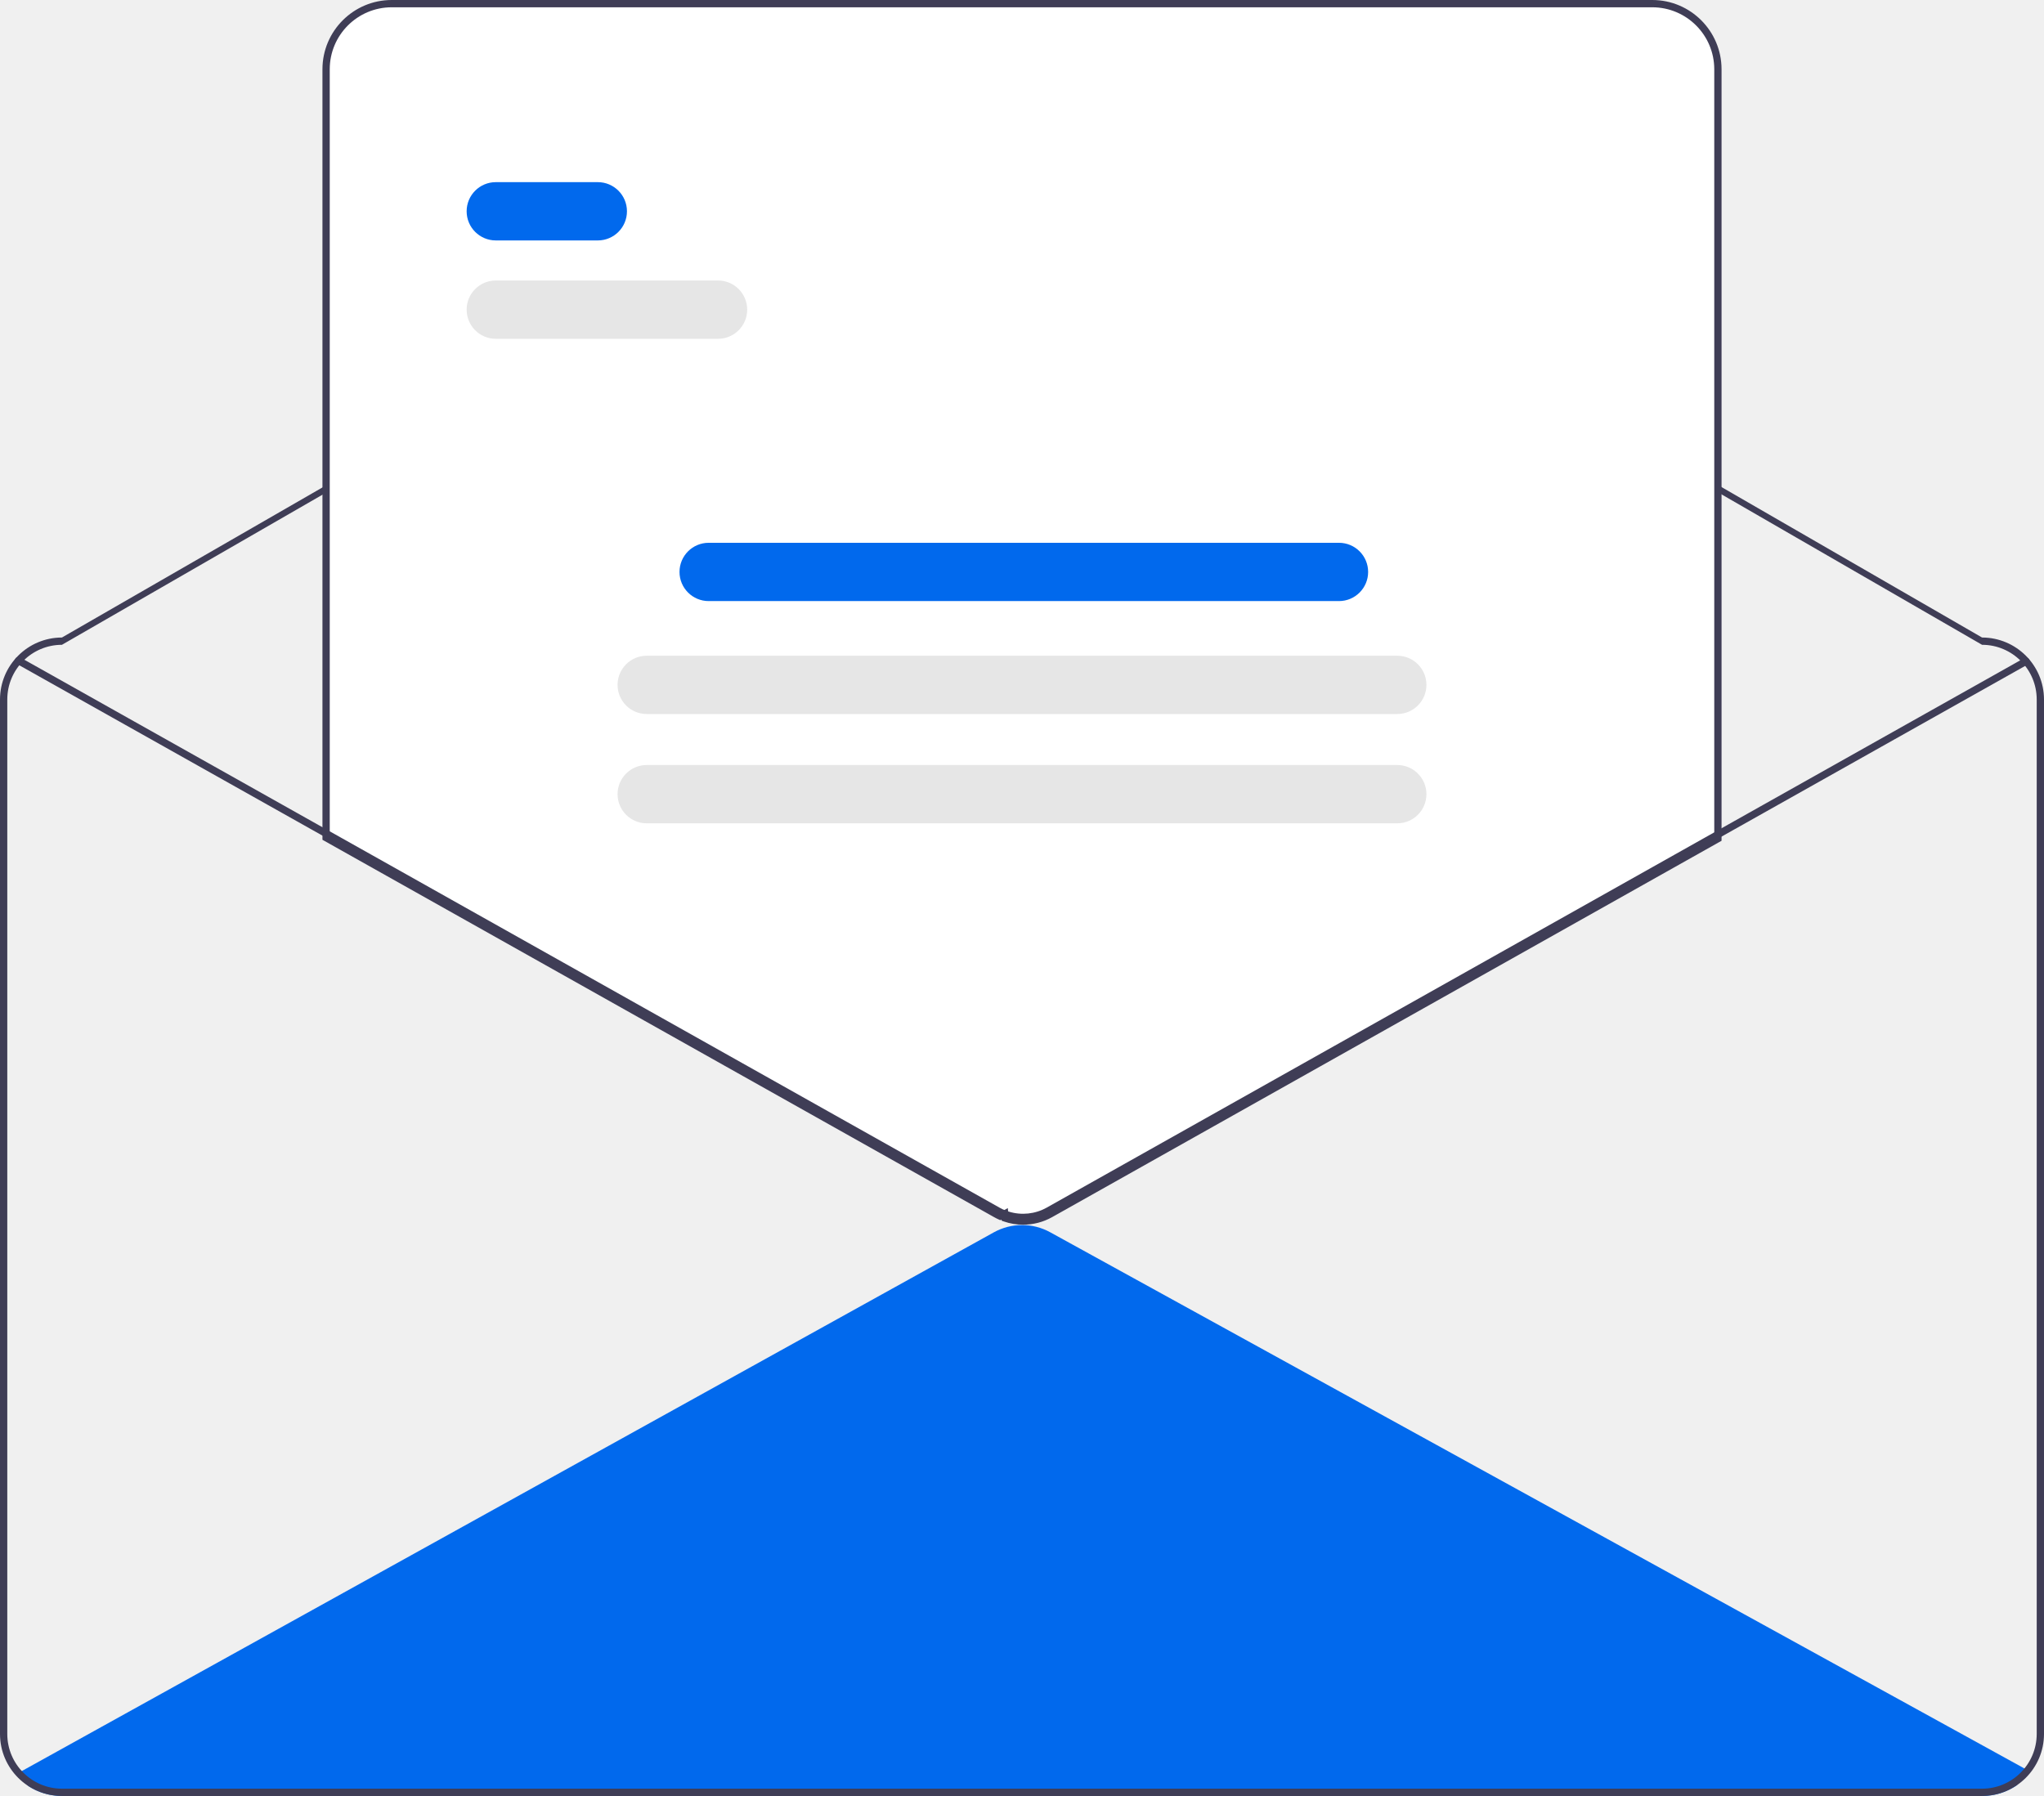
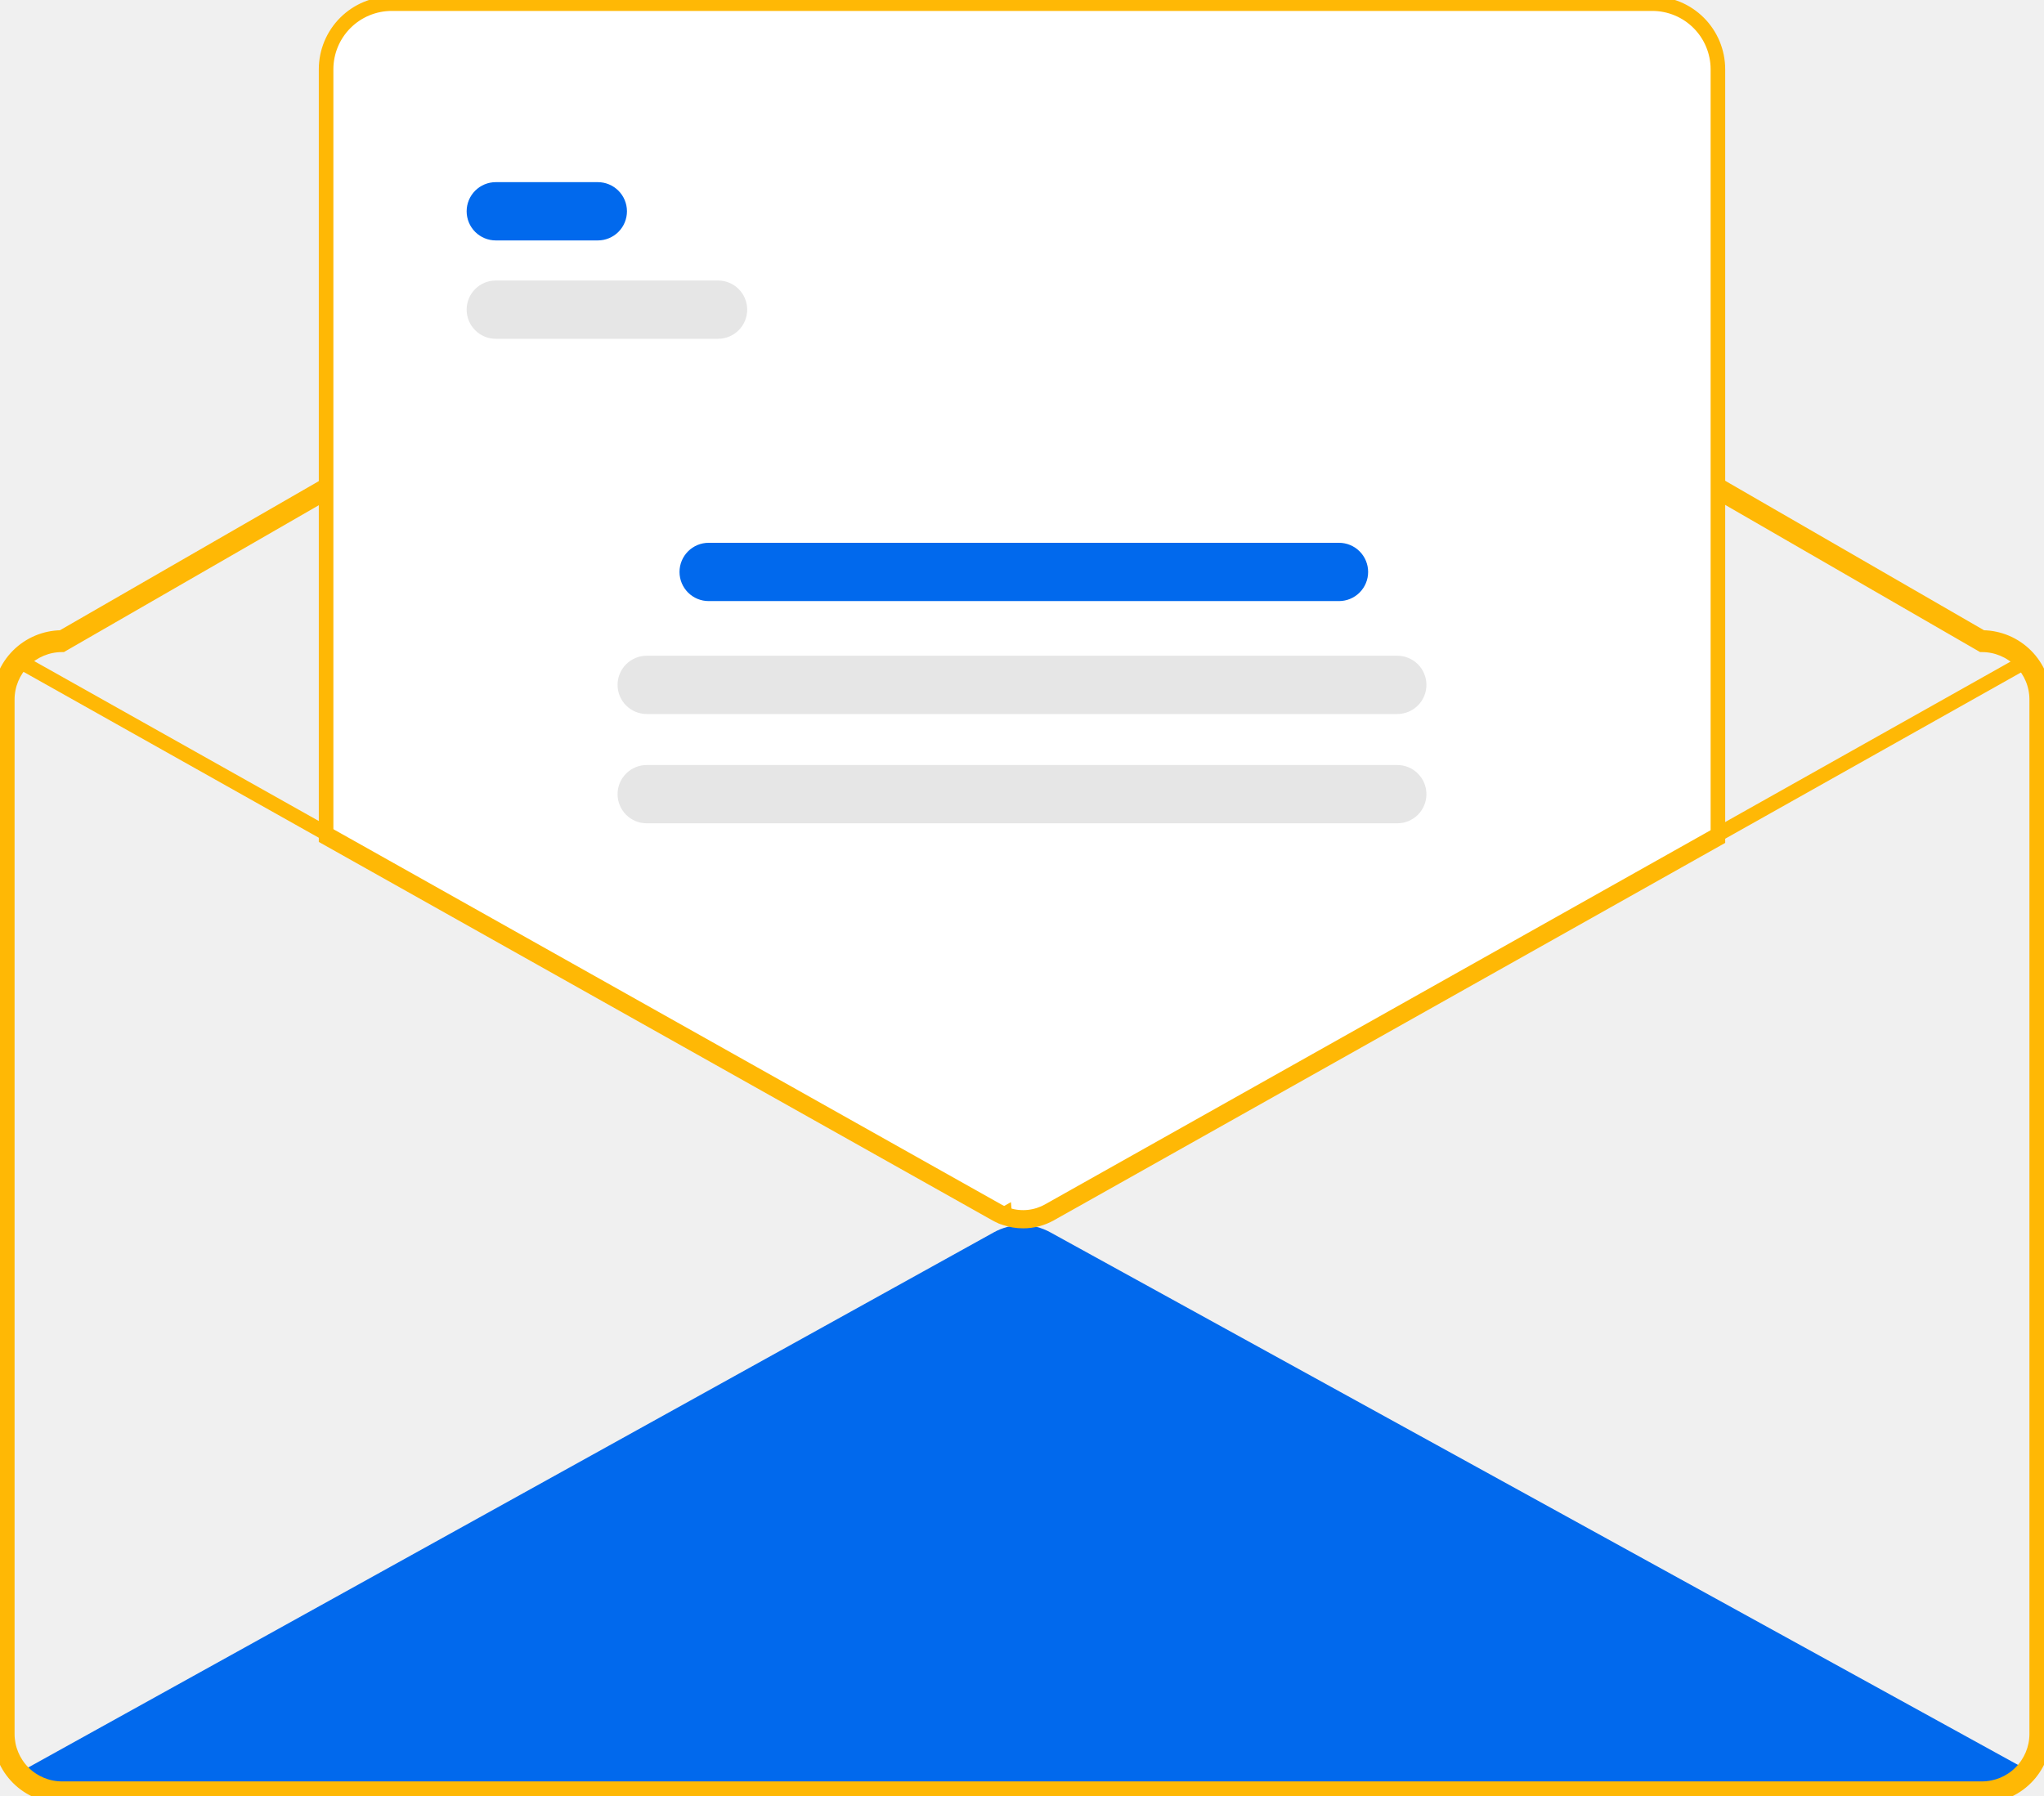
- <svg xmlns="http://www.w3.org/2000/svg" data-name="Layer 1" width="561" height="493" viewBox="0 0 561 493">
-   <path d="M876.03,689.45c-.98,1.37-1.97,2.73-2.95,4.08A16.828,16.828,0,0,1,863.5,696.5h-527a16.904,16.904,0,0,1-9.21-2.72c-.91-1.2-1.81-2.41-2.72-3.62l.91-.5L592.27,541.78a16.019,16.019,0,0,1,15.47-.02L875.13,688.95Z" transform="translate(-319.5 -203.5)" fill="#0169ed" />
-   <path d="M863.5,378.5,632.282,244.97a64.023,64.023,0,0,0-63.981-.032L336.5,378.5a17.024,17.024,0,0,0-17,17v284a17.02,17.02,0,0,0,17,17h527a17.029,17.029,0,0,0,17-17v-284A17.024,17.024,0,0,0,863.5,378.5Zm15,301a15.036,15.036,0,0,1-15,15h-527a15.027,15.027,0,0,1-15-15v-284a15.018,15.018,0,0,1,15-15L568.3,246.938a64.023,64.023,0,0,1,63.981.032L863.5,380.5a15.018,15.018,0,0,1,15,15Z" transform="translate(-319.5 -203.5)" fill="#3f3d56" />
-   <path d="M600.3,539.18a15.363,15.363,0,0,1-5.116-.858l-.302-.107-.061-.672c-.188.093-.379.182-.569.266l-.201.088-.201-.089c-.421-.185-.84-.395-1.244-.622L408.5,433.732V222.5A18.521,18.521,0,0,1,427,204H773a18.521,18.521,0,0,1,18.5,18.5V434.002l-.255.144-183.25,103.04A15.757,15.757,0,0,1,600.3,539.18Z" transform="translate(-319.5 -203.5)" fill="#fff" />
-   <path d="M600.3,539.68a15.856,15.856,0,0,1-5.282-.887l-.605-.213-.026-.286-.337.148-.402-.177c-.437-.192-.87-.409-1.288-.645L408,434.025V222.5a19.022,19.022,0,0,1,19-19H773a19.022,19.022,0,0,1,19,19V434.295L608.24,537.622A16.253,16.253,0,0,1,600.3,539.68Zm-4.013-2.577a14.492,14.492,0,0,0,10.974-1.226L790,433.125V222.5a17.019,17.019,0,0,0-17-17H427a17.019,17.019,0,0,0-17,17V432.854l11.99,6.733,171.35,96.291q.35.197.71.371.36-.174.709-.37l1.347-.759Z" transform="translate(-319.5 -203.5)" fill="#3f3d56" />
-   <path d="M876.07,385.88,803.5,426.68,791,433.71,607.75,536.75a15.242,15.242,0,0,1-7.45,1.93,14.911,14.911,0,0,1-4.95-.83,12.054,12.054,0,0,1-1.3-.5q-.614-.27-1.2-.6L421.5,440.46,409,433.44l-84.92-47.72a1.011,1.011,0,0,1-.38-1.37.999.999,0,0,1,1.36-.38L409,431.14l12.5,7.02L593.83,535a13.074,13.074,0,0,0,1.78.83c.26.1.53.19.8.27A13.264,13.264,0,0,0,606.77,535L791,431.42l12.5-7.03,71.59-40.25a.998.998,0,1,1,.98,1.74Z" transform="translate(-319.5 -203.5)" fill="#3f3d56" />
-   <path d="M483.575,269.5h-28a8,8,0,0,1,0-16h28a8,8,0,0,1,0,16Z" transform="translate(-319.5 -203.5)" fill="#0169ed" />
-   <path d="M516.575,296.5h-61a8,8,0,0,1,0-16h61a8,8,0,0,1,0,16Z" transform="translate(-319.5 -203.5)" fill="#e6e6e6" />
-   <path d="M687,368.5H514a8,8,0,0,1,0-16H687a8,8,0,0,1,0,16Z" transform="translate(-319.5 -203.5)" fill="#0169ed" />
-   <path d="M703,399.5H497a8,8,0,0,1,0-16H703a8,8,0,0,1,0,16Z" transform="translate(-319.5 -203.5)" fill="#e6e6e6" />
-   <path d="M703,429.5H497a8,8,0,0,1,0-16H703a8,8,0,0,1,0,16Z" transform="translate(-319.5 -203.5)" fill="#e6e6e6" />
+ <svg xmlns="http://www.w3.org/2000/svg" width="561" height="493" viewBox="0 0 561 493" fill="none">
+   <g clip-path="url(#clip0_1_2)">
+     <path d="M556.53 485.95C555.55 487.32 554.56 488.68 553.58 490.03C550.763 491.971 547.421 493.007 544 493H17C13.732 493.003 10.533 492.058 7.79 490.28C6.88 489.08 5.98 487.87 5.07 486.66L5.98 486.16L272.77 338.28C275.137 336.971 277.797 336.282 280.503 336.279C283.208 336.275 285.87 336.957 288.24 338.26L555.63 485.45L556.53 485.95Z" fill="#0169ED" />
+     <path d="M-1 191.999V192L-1 476L-1 476.001C-0.994 480.773 0.904 485.348 4.278 488.722C7.652 492.096 12.227 493.994 16.999 494H17H544H544.002C548.773 493.992 553.346 492.093 556.719 488.719C560.093 485.346 561.992 480.773 562 476.002V476V192V191.999C561.993 187.227 560.095 182.653 556.721 179.279C553.411 175.969 548.946 174.079 544.272 174.002L313.282 40.604C303.405 34.9 292.201 31.894 280.796 31.888C269.39 31.883 258.184 34.877 248.301 40.572L16.728 174.002C12.055 174.079 7.589 175.969 4.279 179.279C0.905 182.653 -0.993 187.227 -1 191.999ZM17.001 178L17.268 178L17.499 177.866L249.299 44.304C258.878 38.785 269.74 35.883 280.795 35.888C291.85 35.894 302.708 38.807 312.282 44.336L543.5 177.866L543.731 178L543.999 178C547.711 178.005 551.269 179.481 553.894 182.106C556.519 184.731 557.995 188.289 558 192.001V475.998C557.991 479.708 556.513 483.265 553.889 485.889C551.265 488.513 547.708 489.991 543.998 490H17.002C13.29 489.993 9.733 488.516 7.108 485.892C4.484 483.267 3.007 479.71 3 475.999V192.001C3.005 188.289 4.481 184.73 7.106 182.106C9.731 179.481 13.289 178.005 17.001 178Z" fill="#FFB805" stroke="#FFB805" stroke-width="2" />
+     <path d="M280.8 335.68C279.058 335.686 277.328 335.396 275.684 334.822L275.381 334.715L275.32 334.042C275.132 334.135 274.941 334.224 274.751 334.308L274.55 334.396L274.348 334.308C273.927 334.123 273.508 333.913 273.105 333.686L89 230.232V19C89.005 14.095 90.956 9.393 94.425 5.925C97.893 2.456 102.595 0.506 107.5 0.5H453.5C458.405 0.506 463.107 2.456 466.575 5.925C470.044 9.393 471.994 14.095 472 19V230.502L471.745 230.646L288.495 333.686C286.143 334.997 283.493 335.684 280.8 335.68V335.68Z" fill="white" />
+     <path d="M280.8 336.18C279.002 336.186 277.215 335.886 275.518 335.293L274.912 335.08L274.886 334.794L274.55 334.942L274.147 334.766C273.711 334.574 273.278 334.357 272.859 334.121L88.5 230.525V19C88.506 13.963 90.509 9.133 94.071 5.571C97.633 2.009 102.463 0.006 107.5 0H453.5C458.537 0.006 463.367 2.009 466.929 5.571C470.491 9.133 472.494 13.963 472.5 19V230.795L288.74 334.122C286.313 335.475 283.579 336.184 280.8 336.18ZM276.786 333.604C280.463 334.659 284.408 334.219 287.761 332.378L470.5 229.625V19C470.495 14.493 468.702 10.172 465.515 6.985C462.328 3.798 458.007 2.005 453.5 2H107.5C102.993 2.005 98.672 3.798 95.485 6.985C92.298 10.172 90.505 14.493 90.5 19V229.354L102.49 236.088L273.84 332.378C274.073 332.51 274.31 332.633 274.55 332.749C274.79 332.633 275.027 332.51 275.259 332.379L276.606 331.62L276.786 333.604Z" fill="#FFB805" stroke="#FFB805" stroke-width="2" />
+     <path d="M556.57 182.38L484 223.18L471.5 230.21L288.25 333.25C285.973 334.52 283.407 335.185 280.8 335.18C279.115 335.185 277.441 334.904 275.85 334.35C275.407 334.209 274.973 334.042 274.55 333.85C274.14 333.67 273.74 333.47 273.35 333.25L102 236.96L89.5 229.94L4.58 182.22C4.349 182.088 4.18 181.87 4.109 181.613C4.038 181.357 4.07 181.082 4.2 180.85C4.33 180.619 4.547 180.45 4.802 180.379C5.056 180.307 5.329 180.34 5.56 180.47L89.5 227.64L102 234.66L274.33 331.5C274.902 331.821 275.497 332.098 276.11 332.33C276.37 332.43 276.64 332.52 276.91 332.6C278.622 333.125 280.422 333.299 282.203 333.11C283.983 332.921 285.707 332.373 287.27 331.5L471.5 227.92L484 220.89L519.795 200.765L555.59 180.64C555.704 180.576 555.83 180.534 555.96 180.519C556.09 180.503 556.222 180.513 556.349 180.548C556.475 180.584 556.593 180.643 556.696 180.724C556.799 180.805 556.885 180.906 556.95 181.02C557.014 181.134 557.055 181.26 557.071 181.39C557.087 181.52 557.077 181.652 557.042 181.779C557.006 181.905 556.946 182.023 556.865 182.126C556.785 182.229 556.684 182.316 556.57 182.38Z" fill="#FFB805" stroke="#FFB805" stroke-width="2" />
+     <path d="M164.075 66H136.075C133.953 66 131.918 65.157 130.418 63.657C128.918 62.157 128.075 60.122 128.075 58C128.075 55.878 128.918 53.843 130.418 52.343C131.918 50.843 133.953 50 136.075 50H164.075C166.197 50 168.231 50.843 169.732 52.343C171.232 53.843 172.075 55.878 172.075 58C172.075 60.122 171.232 62.157 169.732 63.657C168.231 65.157 166.197 66 164.075 66Z" fill="#0169ED" />
+     <path d="M197.075 93H136.075C133.953 93 131.918 92.157 130.418 90.657C128.918 89.157 128.075 87.122 128.075 85C128.075 82.878 128.918 80.843 130.418 79.343C131.918 77.843 133.953 77 136.075 77H197.075C199.197 77 201.231 77.843 202.732 79.343C204.232 80.843 205.075 82.878 205.075 85C205.075 87.122 204.232 89.157 202.732 90.657C201.231 92.157 199.197 93 197.075 93Z" fill="#E6E6E6" />
+     <path d="M367.5 165H194.5C192.378 165 190.343 164.157 188.843 162.657C187.343 161.157 186.5 159.122 186.5 157C186.5 154.878 187.343 152.843 188.843 151.343C190.343 149.843 192.378 149 194.5 149H367.5C369.622 149 371.657 149.843 373.157 151.343C374.657 152.843 375.5 154.878 375.5 157C375.5 159.122 374.657 161.157 373.157 162.657C371.657 164.157 369.622 165 367.5 165Z" fill="#0169ED" />
+     <path d="M383.5 196H177.5C175.378 196 173.343 195.157 171.843 193.657C170.343 192.157 169.5 190.122 169.5 188C169.5 185.878 170.343 183.843 171.843 182.343C173.343 180.843 175.378 180 177.5 180H383.5C385.622 180 387.657 180.843 389.157 182.343C390.657 183.843 391.5 185.878 391.5 188C391.5 190.122 390.657 192.157 389.157 193.657C387.657 195.157 385.622 196 383.5 196Z" fill="#E6E6E6" />
+     <path d="M383.5 226H177.5C175.378 226 173.343 225.157 171.843 223.657C170.343 222.157 169.5 220.122 169.5 218C169.5 215.878 170.343 213.843 171.843 212.343C173.343 210.843 175.378 210 177.5 210H383.5C385.622 210 387.657 210.843 389.157 212.343C390.657 213.843 391.5 215.878 391.5 218C391.5 220.122 390.657 222.157 389.157 223.657C387.657 225.157 385.622 226 383.5 226Z" fill="#E6E6E6" />
+   </g>
+   <defs>
+     <clipPath id="clip0_1_2">
+       <rect width="561" height="493" fill="white" />
+     </clipPath>
+   </defs>
</svg>
